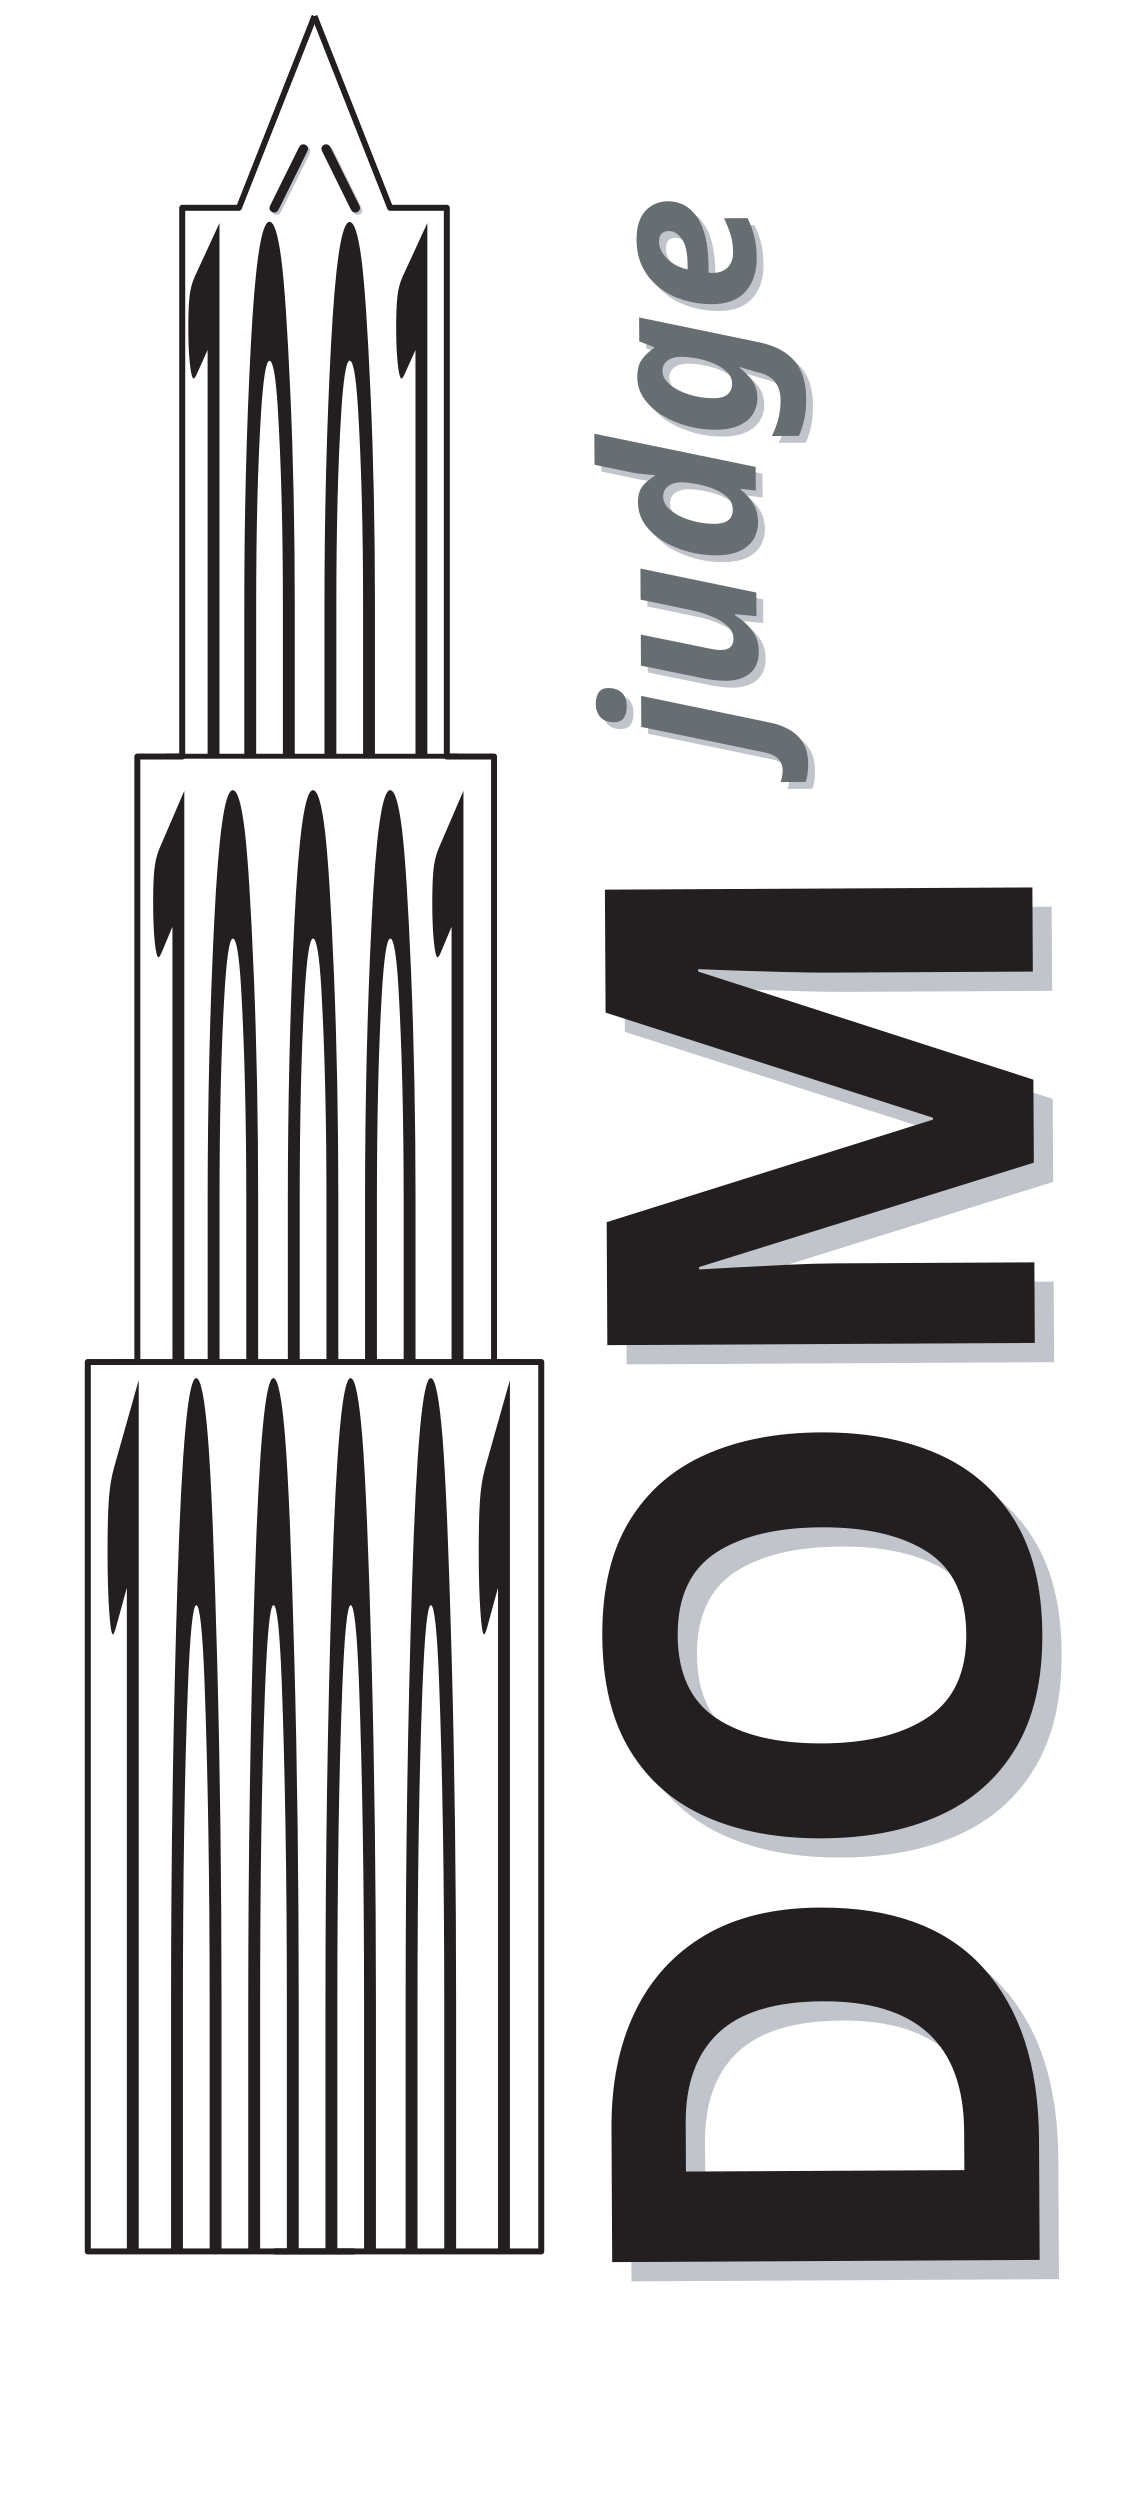
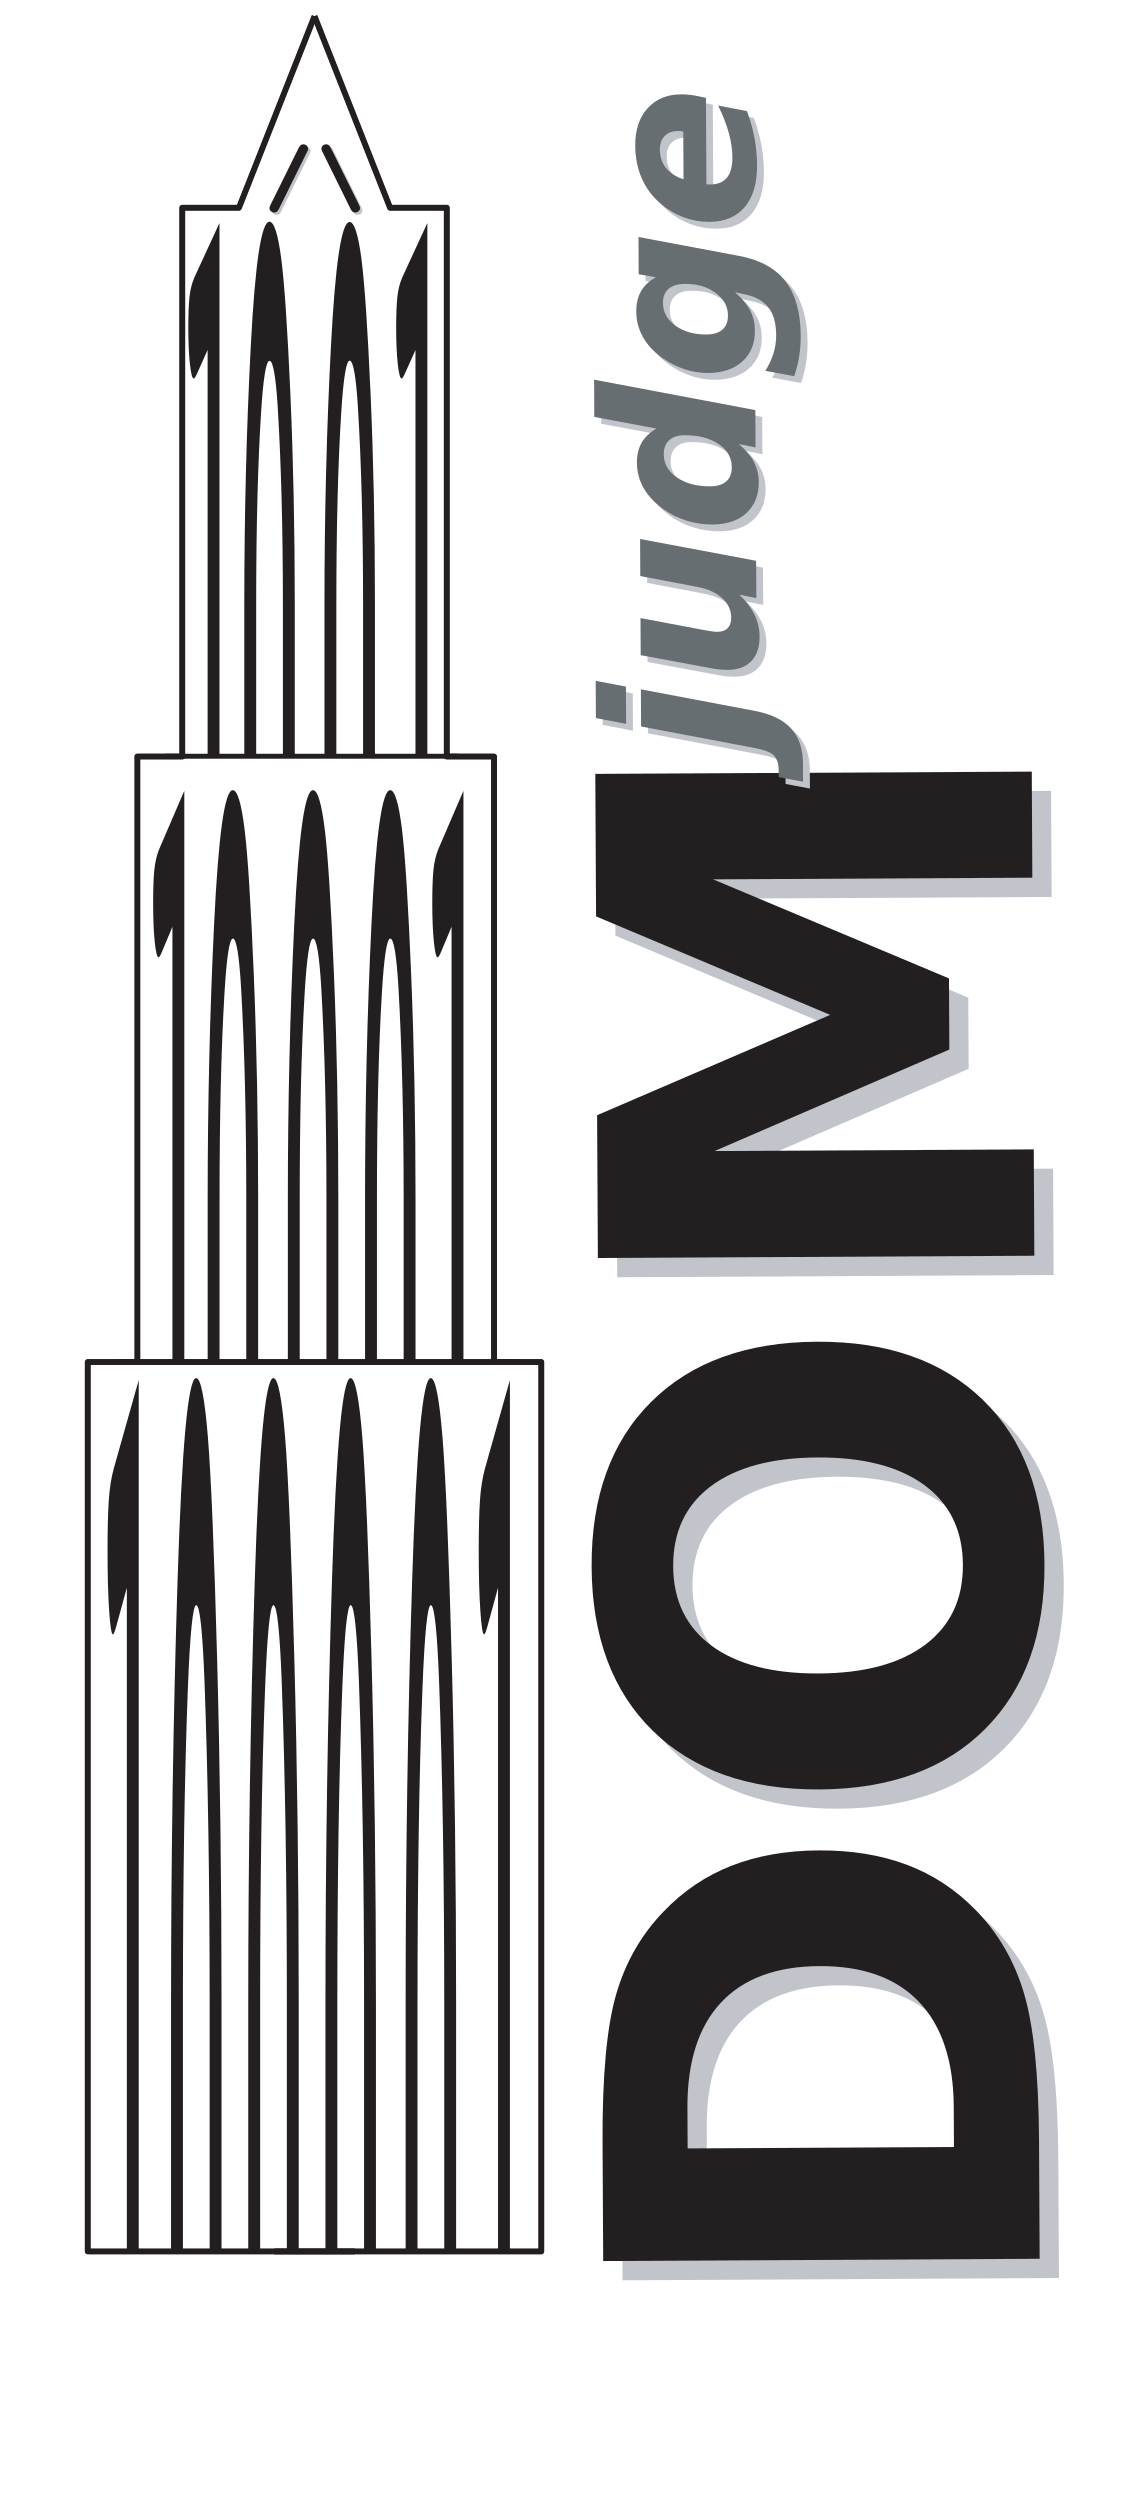
<svg xmlns="http://www.w3.org/2000/svg" version="1.1" id="svg29" xml:space="preserve" width="510.236" height="1122.52" viewBox="0 0 510.236 1122.52">
  <defs id="defs33" />
  <g id="g37" transform="matrix(1.333333,0,0,-1.333333,-142.6667,1122.52)">
-     <text transform="matrix(-0.00528445,0.9970631,0.999986,0.00519989,463.71,56.28613)" style="font-variant:normal;font-weight:bold;font-size:201.631px;font-family:Verdana;-inkscape-font-specification:Verdana-Bold;writing-mode:lr-tb;fill:#c1c4cb;fill-opacity:1;fill-rule:nonzero;stroke:none" id="text41">
+     <text transform="matrix(-0.00528445,0.9970631,0.999986,0.00519989,463.71,56.28613)" style="font-variant:normal;font-weight:bold;font-size:201.631px;font-family:Verdana, 'Bitstream Vera Sans', 'DejaVu Sans', Tahoma, Geneva, Arial, sans-serif;-inkscape-font-specification:Verdana-Bold;writing-mode:lr-tb;fill:#c1c4cb;fill-opacity:1;fill-rule:nonzero;stroke:none" id="text41">
      <tspan x="0 167.354 338.74" y="0" id="tspan39">DOM</tspan>
    </text>
-     <text transform="matrix(-0.00528445,0.9970631,0.999986,0.00519989,457.207,62.77148)" style="font-variant:normal;font-weight:bold;font-size:201.631px;font-family:Verdana;-inkscape-font-specification:Verdana-Bold;writing-mode:lr-tb;fill:#231f20;fill-opacity:1;fill-rule:nonzero;stroke:none" id="text45">
+     <text transform="matrix(-0.00528445,0.9970631,0.999986,0.00519989,457.207,62.77148)" style="font-variant:normal;font-weight:bold;font-size:201.631px;font-family:Verdana, 'Bitstream Vera Sans', 'DejaVu Sans', Tahoma, Geneva, Arial, sans-serif;-inkscape-font-specification:Verdana-Bold;writing-mode:lr-tb;fill:#231f20;fill-opacity:1;fill-rule:nonzero;stroke:none" id="text45">
      <tspan x="0 167.354 338.74" y="0" id="tspan43">DOM</tspan>
    </text>
-     <text transform="matrix(-0.00528428,0.997063,0.999986,0.00519996,364.291,585.3813)" style="font-style:italic;font-variant:normal;font-weight:bold;font-size:71.4px;font-family:Verdana;-inkscape-font-specification:Verdana-BoldItalic;writing-mode:lr-tb;fill:#c1c4cb;fill-opacity:1;fill-rule:nonzero;stroke:none" id="text49">
+     <text transform="matrix(-0.00528428,0.997063,0.999986,0.00519996,364.291,585.3813)" style="font-style:italic;font-variant:normal;font-weight:bold;font-size:71.4px;font-family:Verdana, 'Bitstream Vera Sans', 'DejaVu Sans', Tahoma, Geneva, Arial, sans-serif;-inkscape-font-specification:Verdana-BoldItalic;writing-mode:lr-tb;fill:#c1c4cb;fill-opacity:1;fill-rule:nonzero;stroke:none" id="text49">
      <tspan x="0 28.774 79.612 129.52 179.429" y="0" id="tspan47">judge</tspan>
    </text>
-     <text transform="matrix(-0.00528428,0.997063,0.999986,0.00519996,361.9863,587.6782)" style="font-style:italic;font-variant:normal;font-weight:bold;font-size:71.4px;font-family:Verdana;-inkscape-font-specification:Verdana-BoldItalic;writing-mode:lr-tb;fill:#676e72;fill-opacity:1;fill-rule:nonzero;stroke:none" id="text53">
+     <text transform="matrix(-0.00528428,0.997063,0.999986,0.00519996,361.9863,587.6782)" style="font-style:italic;font-variant:normal;font-weight:bold;font-size:71.4px;font-family:Verdana, 'Bitstream Vera Sans', 'DejaVu Sans', Tahoma, Geneva, Arial, sans-serif;-inkscape-font-specification:Verdana-BoldItalic;writing-mode:lr-tb;fill:#676e72;fill-opacity:1;fill-rule:nonzero;stroke:none" id="text53">
      <tspan x="0 28.774 79.612 129.52 179.429" y="0" id="tspan51">judge</tspan>
    </text>
    <path d="M 212.915,836.436 187.461,771.917 H 168.371 V 587.123 H 153.257 V 383.21 H 136.554 V 83.717 h 89.883" style="fill:none;stroke:#231f20;stroke-width:1.657;stroke-linecap:butt;stroke-linejoin:round;stroke-miterlimit:10;stroke-dasharray:none;stroke-opacity:1" id="path55" />
    <path d="m 212.915,836.436 25.455,-64.519 h 19.09 V 587.123 h 15.908 v -203.913 h 15.908 V 83.717 h -89.882" style="fill:none;stroke:#231f20;stroke-width:1.657;stroke-linecap:butt;stroke-linejoin:round;stroke-miterlimit:10;stroke-dasharray:none;stroke-opacity:1" id="path57" />
    <path d="M 212.915,836.436 187.461,771.917 H 168.371 V 587.123 H 153.257 V 383.21 H 136.554 V 83.717 h 89.883" style="fill:none;stroke:#231f20;stroke-width:2;stroke-linecap:butt;stroke-linejoin:round;stroke-miterlimit:10;stroke-dasharray:none;stroke-opacity:1" id="path59" />
    <path d="m 212.915,836.436 25.455,-64.519 h 19.09 V 587.123 h 15.908 v -203.913 h 15.908 V 83.717 h -89.882" style="fill:none;stroke:#231f20;stroke-width:2;stroke-linecap:butt;stroke-linejoin:round;stroke-miterlimit:10;stroke-dasharray:none;stroke-opacity:1" id="path61" />
    <text transform="matrix(0.9986221,0,0,-1,196.2109,772.7134)" style="font-variant:normal;font-weight:bold;font-size:29.472px;font-family:Courier;-inkscape-font-specification:CourierNewPS-BoldMT;writing-mode:lr-tb;fill:#c1c4cb;fill-opacity:1;fill-rule:nonzero;stroke:none" id="text65">
      <tspan x="0" y="0" id="tspan63">/</tspan>
    </text>
    <text transform="matrix(0.9986221,0,0,-1,195.415,773.5093)" style="font-variant:normal;font-weight:bold;font-size:29.472px;font-family:Courier;-inkscape-font-specification:CourierNewPS-BoldMT;writing-mode:lr-tb;fill:#231f20;fill-opacity:1;fill-rule:nonzero;stroke:none" id="text69">
      <tspan x="0" y="0" id="tspan67">/</tspan>
    </text>
    <text transform="matrix(0.9986221,0,0,-1,213.7109,772.7134)" style="font-variant:normal;font-weight:bold;font-size:29.472px;font-family:Courier;-inkscape-font-specification:CourierNewPS-BoldMT;writing-mode:lr-tb;fill:#c1c4cb;fill-opacity:1;fill-rule:nonzero;stroke:none" id="text73">
      <tspan x="0" y="0" id="tspan71">\</tspan>
    </text>
    <text transform="matrix(0.9986221,0,0,-1,212.915,773.5093)" style="font-variant:normal;font-weight:bold;font-size:29.472px;font-family:Courier;-inkscape-font-specification:CourierNewPS-BoldMT;writing-mode:lr-tb;fill:#231f20;fill-opacity:1;fill-rule:nonzero;stroke:none" id="text77">
      <tspan x="0" y="0" id="tspan75">\</tspan>
    </text>
    <path d="m 216.266,587.276 v 51.168 c 0,30.158 0.727,59.144 2.188,86.965 1.453,27.812 3.547,41.723 6.273,41.723 1.562,0 2.883,-4.102 3.969,-12.284 1.078,-8.183 2.109,-23.385 3.094,-45.588 0.984,-22.203 1.477,-45.814 1.477,-70.816 v -51.168 m -4,0.019 v 51.128 c 0,25.289 -0.578,47.402 -1.734,66.341 -0.656,10.451 -1.586,15.676 -2.773,15.676 -1.156,0 -2.102,-5.758 -2.836,-17.263 -1.109,-17.431 -1.656,-39.012 -1.656,-64.754 v -51.128" style="fill:#231f20;fill-opacity:1;fill-rule:nonzero;stroke:none" id="path79" />
    <path d="m 246.913,587.466 v 136.566 l -3.445,-7.691 c -0.555,-1.283 -0.969,-1.921 -1.242,-1.921 -0.5,0 -0.922,1.651 -1.281,4.966 -0.359,3.309 -0.531,7.366 -0.531,12.172 0,4.377 0.133,7.817 0.398,10.328 0.266,2.511 0.828,4.723 1.68,6.651 l 8.422,18.262 V 587.466" style="fill:#231f20;fill-opacity:1;fill-rule:nonzero;stroke:none" id="path81" />
    <path d="m 189.266,586.81 v 51.327 c 0,30.251 0.727,59.327 2.188,87.235 1.453,27.898 3.547,41.852 6.273,41.852 1.562,0 2.883,-4.114 3.969,-12.322 1.078,-8.208 2.109,-23.458 3.094,-45.729 0.984,-22.271 1.477,-45.956 1.477,-71.036 v -51.327 m -4,0.019 v 51.287 c 0,25.367 -0.578,47.549 -1.734,66.547 -0.656,10.482 -1.586,15.724 -2.773,15.724 -1.156,0 -2.102,-5.776 -2.836,-17.317 -1.109,-17.484 -1.656,-39.132 -1.656,-64.954 v -51.287" style="fill:#231f20;fill-opacity:1;fill-rule:nonzero;stroke:none" id="path83" />
    <path d="m 176.913,587.466 v 136.566 l -3.445,-7.691 c -0.555,-1.283 -0.969,-1.921 -1.242,-1.921 -0.5,0 -0.922,1.651 -1.281,4.966 -0.359,3.309 -0.531,7.366 -0.531,12.172 0,4.377 0.133,7.817 0.398,10.328 0.266,2.511 0.828,4.723 1.68,6.651 l 8.422,18.262 V 587.466" style="fill:#231f20;fill-opacity:1;fill-rule:nonzero;stroke:none" id="path85" />
    <path d="M 259.067,383.588 V 529.8 l -3.445,-8.234 c -0.555,-1.374 -0.969,-2.057 -1.242,-2.057 -0.5,0 -0.922,1.768 -1.281,5.316 -0.359,3.542 -0.531,7.887 -0.531,13.032 0,4.686 0.133,8.369 0.398,11.057 0.266,2.688 0.828,5.057 1.68,7.121 l 8.422,19.552 V 383.588" style="fill:#231f20;fill-opacity:1;fill-rule:nonzero;stroke:none" id="path87" />
    <path d="m 229.932,383.275 v 54.772 c 0,32.282 0.727,63.309 2.188,93.09 1.453,29.77 3.547,44.662 6.273,44.662 1.562,0 2.883,-4.391 3.969,-13.149 1.078,-8.759 2.109,-25.032 3.094,-48.798 0.984,-23.767 1.477,-49.041 1.477,-75.804 v -54.772 m -4,0.021 v 54.729 c 0,27.07 -0.578,50.741 -1.734,71.014 -0.656,11.187 -1.586,16.78 -2.773,16.78 -1.156,0 -2.102,-6.163 -2.836,-18.479 -1.109,-18.658 -1.656,-41.759 -1.656,-69.314 v -54.729" style="fill:#231f20;fill-opacity:1;fill-rule:nonzero;stroke:none" id="path89" />
    <path d="m 203.932,383.275 v 54.772 c 0,32.282 0.727,63.309 2.188,93.09 1.453,29.77 3.547,44.662 6.273,44.662 1.562,0 2.883,-4.391 3.969,-13.149 1.078,-8.759 2.109,-25.032 3.094,-48.798 0.984,-23.767 1.477,-49.041 1.477,-75.804 v -54.772 m -4,0.021 v 54.729 c 0,27.07 -0.578,50.741 -1.734,71.014 -0.656,11.187 -1.586,16.78 -2.773,16.78 -1.156,0 -2.102,-6.163 -2.836,-18.479 -1.109,-18.658 -1.656,-41.759 -1.656,-69.314 v -54.729" style="fill:#231f20;fill-opacity:1;fill-rule:nonzero;stroke:none" id="path91" />
    <path d="m 176.932,383.275 v 54.772 c 0,32.282 0.727,63.309 2.188,93.09 1.453,29.77 3.547,44.662 6.273,44.662 1.562,0 2.883,-4.391 3.969,-13.149 1.078,-8.759 2.109,-25.032 3.094,-48.798 0.984,-23.767 1.477,-49.041 1.477,-75.804 v -54.772 m -4,0.021 v 54.729 c 0,27.07 -0.578,50.741 -1.734,71.014 -0.656,11.187 -1.586,16.78 -2.773,16.78 -1.156,0 -2.102,-6.163 -2.836,-18.479 -1.109,-18.658 -1.656,-41.759 -1.656,-69.314 v -54.729" style="fill:#231f20;fill-opacity:1;fill-rule:nonzero;stroke:none" id="path93" />
    <path d="M 165.067,383.588 V 529.8 l -3.445,-8.234 c -0.555,-1.374 -0.969,-2.057 -1.242,-2.057 -0.5,0 -0.922,1.768 -1.281,5.316 -0.359,3.542 -0.531,7.887 -0.531,13.032 0,4.686 0.133,8.369 0.398,11.057 0.266,2.688 0.828,5.057 1.68,7.121 l 8.422,19.552 V 383.588" style="fill:#231f20;fill-opacity:1;fill-rule:nonzero;stroke:none" id="path95" />
    <path d="m 274.715,83.89 v 223.325 l -3.445,-12.577 c -0.555,-2.1 -0.969,-3.144 -1.242,-3.144 -0.5,0 -0.922,2.7 -1.281,8.12 -0.359,5.412 -0.531,12.047 -0.531,19.907 0,7.157 0.133,12.783 0.398,16.888 0.266,4.105 0.828,7.724 1.68,10.877 l 8.422,29.865 V 83.89" style="fill:#231f20;fill-opacity:1;fill-rule:nonzero;stroke:none" id="path97" />
    <path d="m 243.599,83.275 v 83.791 c 0,49.384 0.727,96.85 2.188,142.409 1.453,45.543 3.547,68.324 6.273,68.324 1.562,0 2.883,-6.717 3.969,-20.117 1.078,-13.398 2.109,-38.293 3.094,-74.651 0.984,-36.358 1.477,-75.023 1.477,-115.965 V 83.275 m -4,0.031 v 83.726 c 0,41.41 -0.578,77.624 -1.734,108.637 -0.656,17.113 -1.586,25.671 -2.773,25.671 -1.156,0 -2.102,-9.43 -2.836,-28.27 -1.109,-28.543 -1.656,-63.883 -1.656,-106.037 V 83.307" style="fill:#231f20;fill-opacity:1;fill-rule:nonzero;stroke:none" id="path99" />
    <path d="m 216.599,83.275 v 83.791 c 0,49.384 0.727,96.85 2.188,142.409 1.453,45.543 3.547,68.324 6.273,68.324 1.562,0 2.883,-6.717 3.969,-20.117 1.078,-13.398 2.109,-38.293 3.094,-74.651 0.984,-36.358 1.477,-75.023 1.477,-115.965 V 83.275 m -4,0.031 v 83.726 c 0,41.41 -0.578,77.624 -1.734,108.637 -0.656,17.113 -1.586,25.671 -2.773,25.671 -1.156,0 -2.102,-9.43 -2.836,-28.27 -1.109,-28.543 -1.656,-63.883 -1.656,-106.037 V 83.307" style="fill:#231f20;fill-opacity:1;fill-rule:nonzero;stroke:none" id="path101" />
    <path d="m 190.599,83.275 v 83.791 c 0,49.384 0.727,96.85 2.188,142.409 1.453,45.543 3.547,68.324 6.273,68.324 1.562,0 2.883,-6.717 3.969,-20.117 1.078,-13.398 2.109,-38.293 3.094,-74.651 0.984,-36.358 1.477,-75.023 1.477,-115.965 V 83.275 m -4,0.031 v 83.726 c 0,41.41 -0.578,77.624 -1.734,108.637 -0.656,17.113 -1.586,25.671 -2.773,25.671 -1.156,0 -2.102,-9.43 -2.836,-28.27 -1.109,-28.543 -1.656,-63.883 -1.656,-106.037 V 83.307" style="fill:#231f20;fill-opacity:1;fill-rule:nonzero;stroke:none" id="path103" />
    <path d="m 164.599,83.275 v 83.791 c 0,49.384 0.727,96.85 2.188,142.409 1.453,45.543 3.547,68.324 6.273,68.324 1.562,0 2.883,-6.717 3.969,-20.117 1.078,-13.398 2.109,-38.293 3.094,-74.651 0.984,-36.358 1.477,-75.023 1.477,-115.965 V 83.275 m -4,0.031 v 83.726 c 0,41.41 -0.578,77.624 -1.734,108.637 -0.656,17.113 -1.586,25.671 -2.773,25.671 -1.156,0 -2.102,-9.43 -2.836,-28.27 -1.109,-28.543 -1.656,-63.883 -1.656,-106.037 V 83.307" style="fill:#231f20;fill-opacity:1;fill-rule:nonzero;stroke:none" id="path105" />
    <path d="m 149.715,83.89 v 223.325 l -3.445,-12.577 c -0.555,-2.1 -0.969,-3.144 -1.242,-3.144 -0.5,0 -0.922,2.7 -1.281,8.12 -0.359,5.412 -0.531,12.047 -0.531,19.907 0,7.157 0.133,12.783 0.398,16.888 0.266,4.105 0.828,7.724 1.68,10.877 l 8.422,29.865 V 83.89" style="fill:#231f20;fill-opacity:1;fill-rule:nonzero;stroke:none" id="path107" />
    <path d="m 162.667,587.223 h 98.591" style="fill:#231f20;fill-opacity:1;fill-rule:nonzero;stroke:#231f20;stroke-width:1.66;stroke-linecap:butt;stroke-linejoin:miter;stroke-miterlimit:4;stroke-dasharray:none;stroke-opacity:1" id="path109" />
    <path d="m 146.667,383.224 h 135" style="fill:#231f20;fill-opacity:1;fill-rule:nonzero;stroke:#231f20;stroke-width:2;stroke-linecap:butt;stroke-linejoin:miter;stroke-miterlimit:4;stroke-dasharray:none;stroke-opacity:1" id="path111" />
  </g>
</svg>
